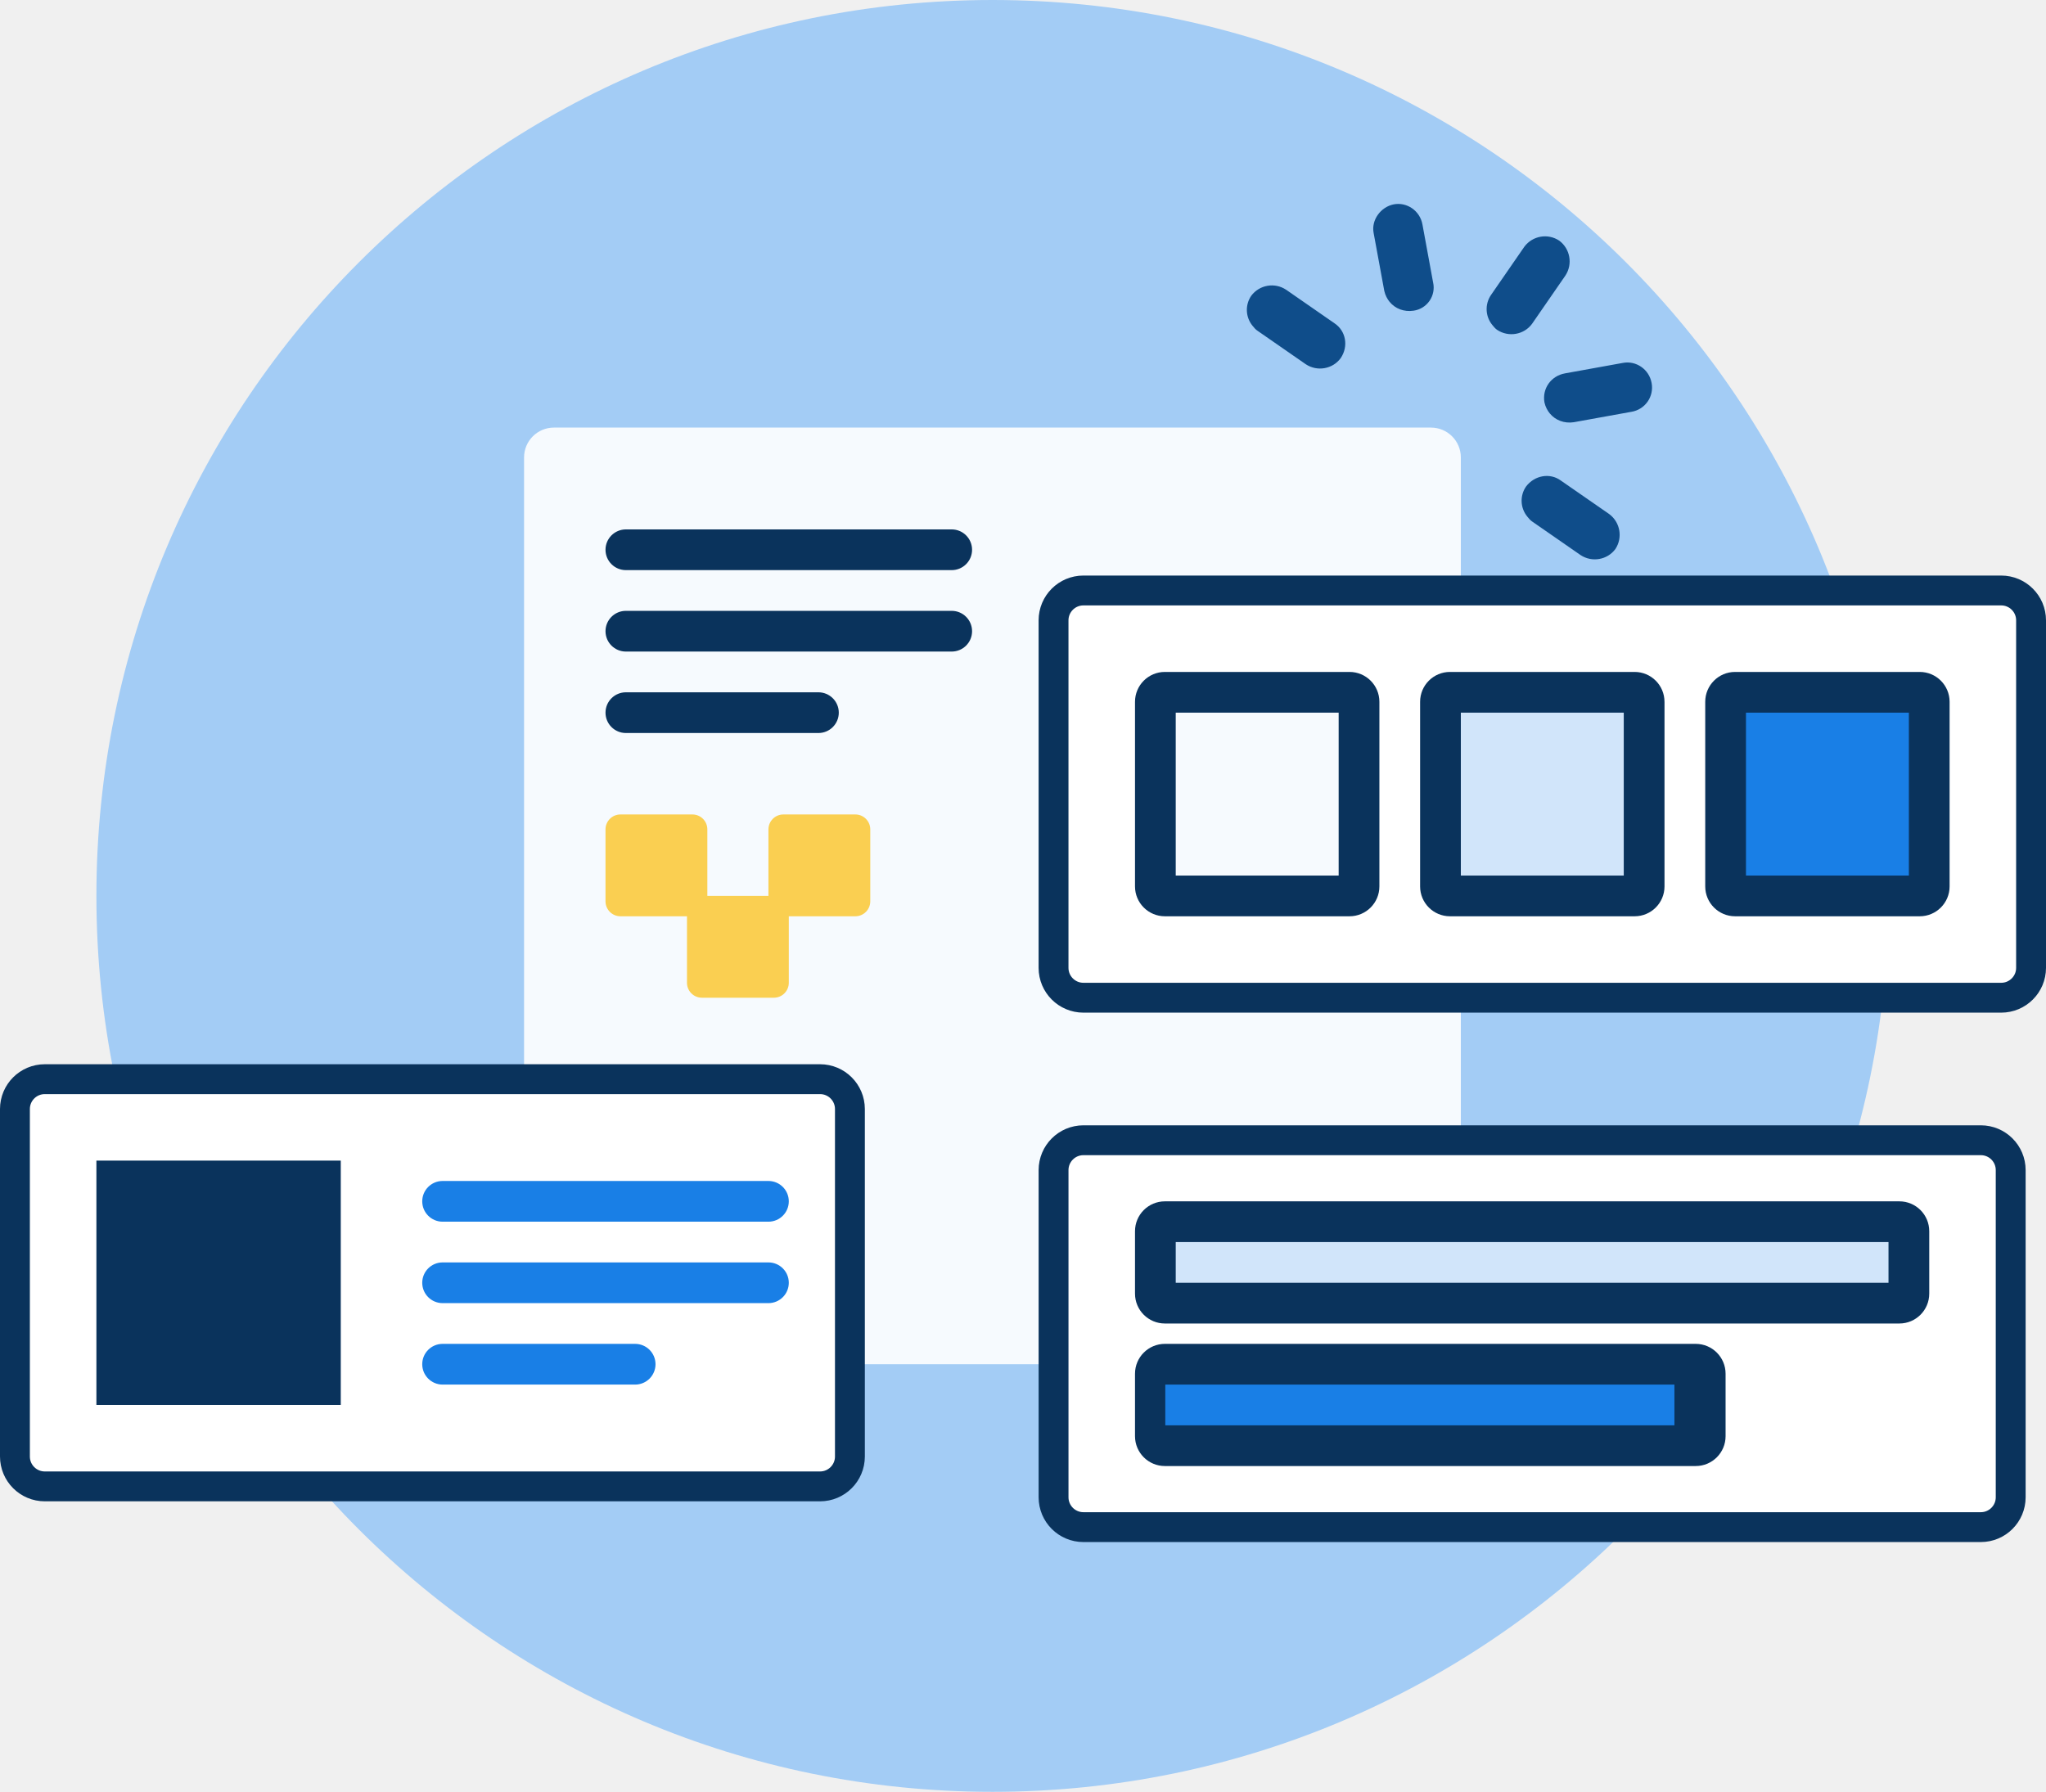
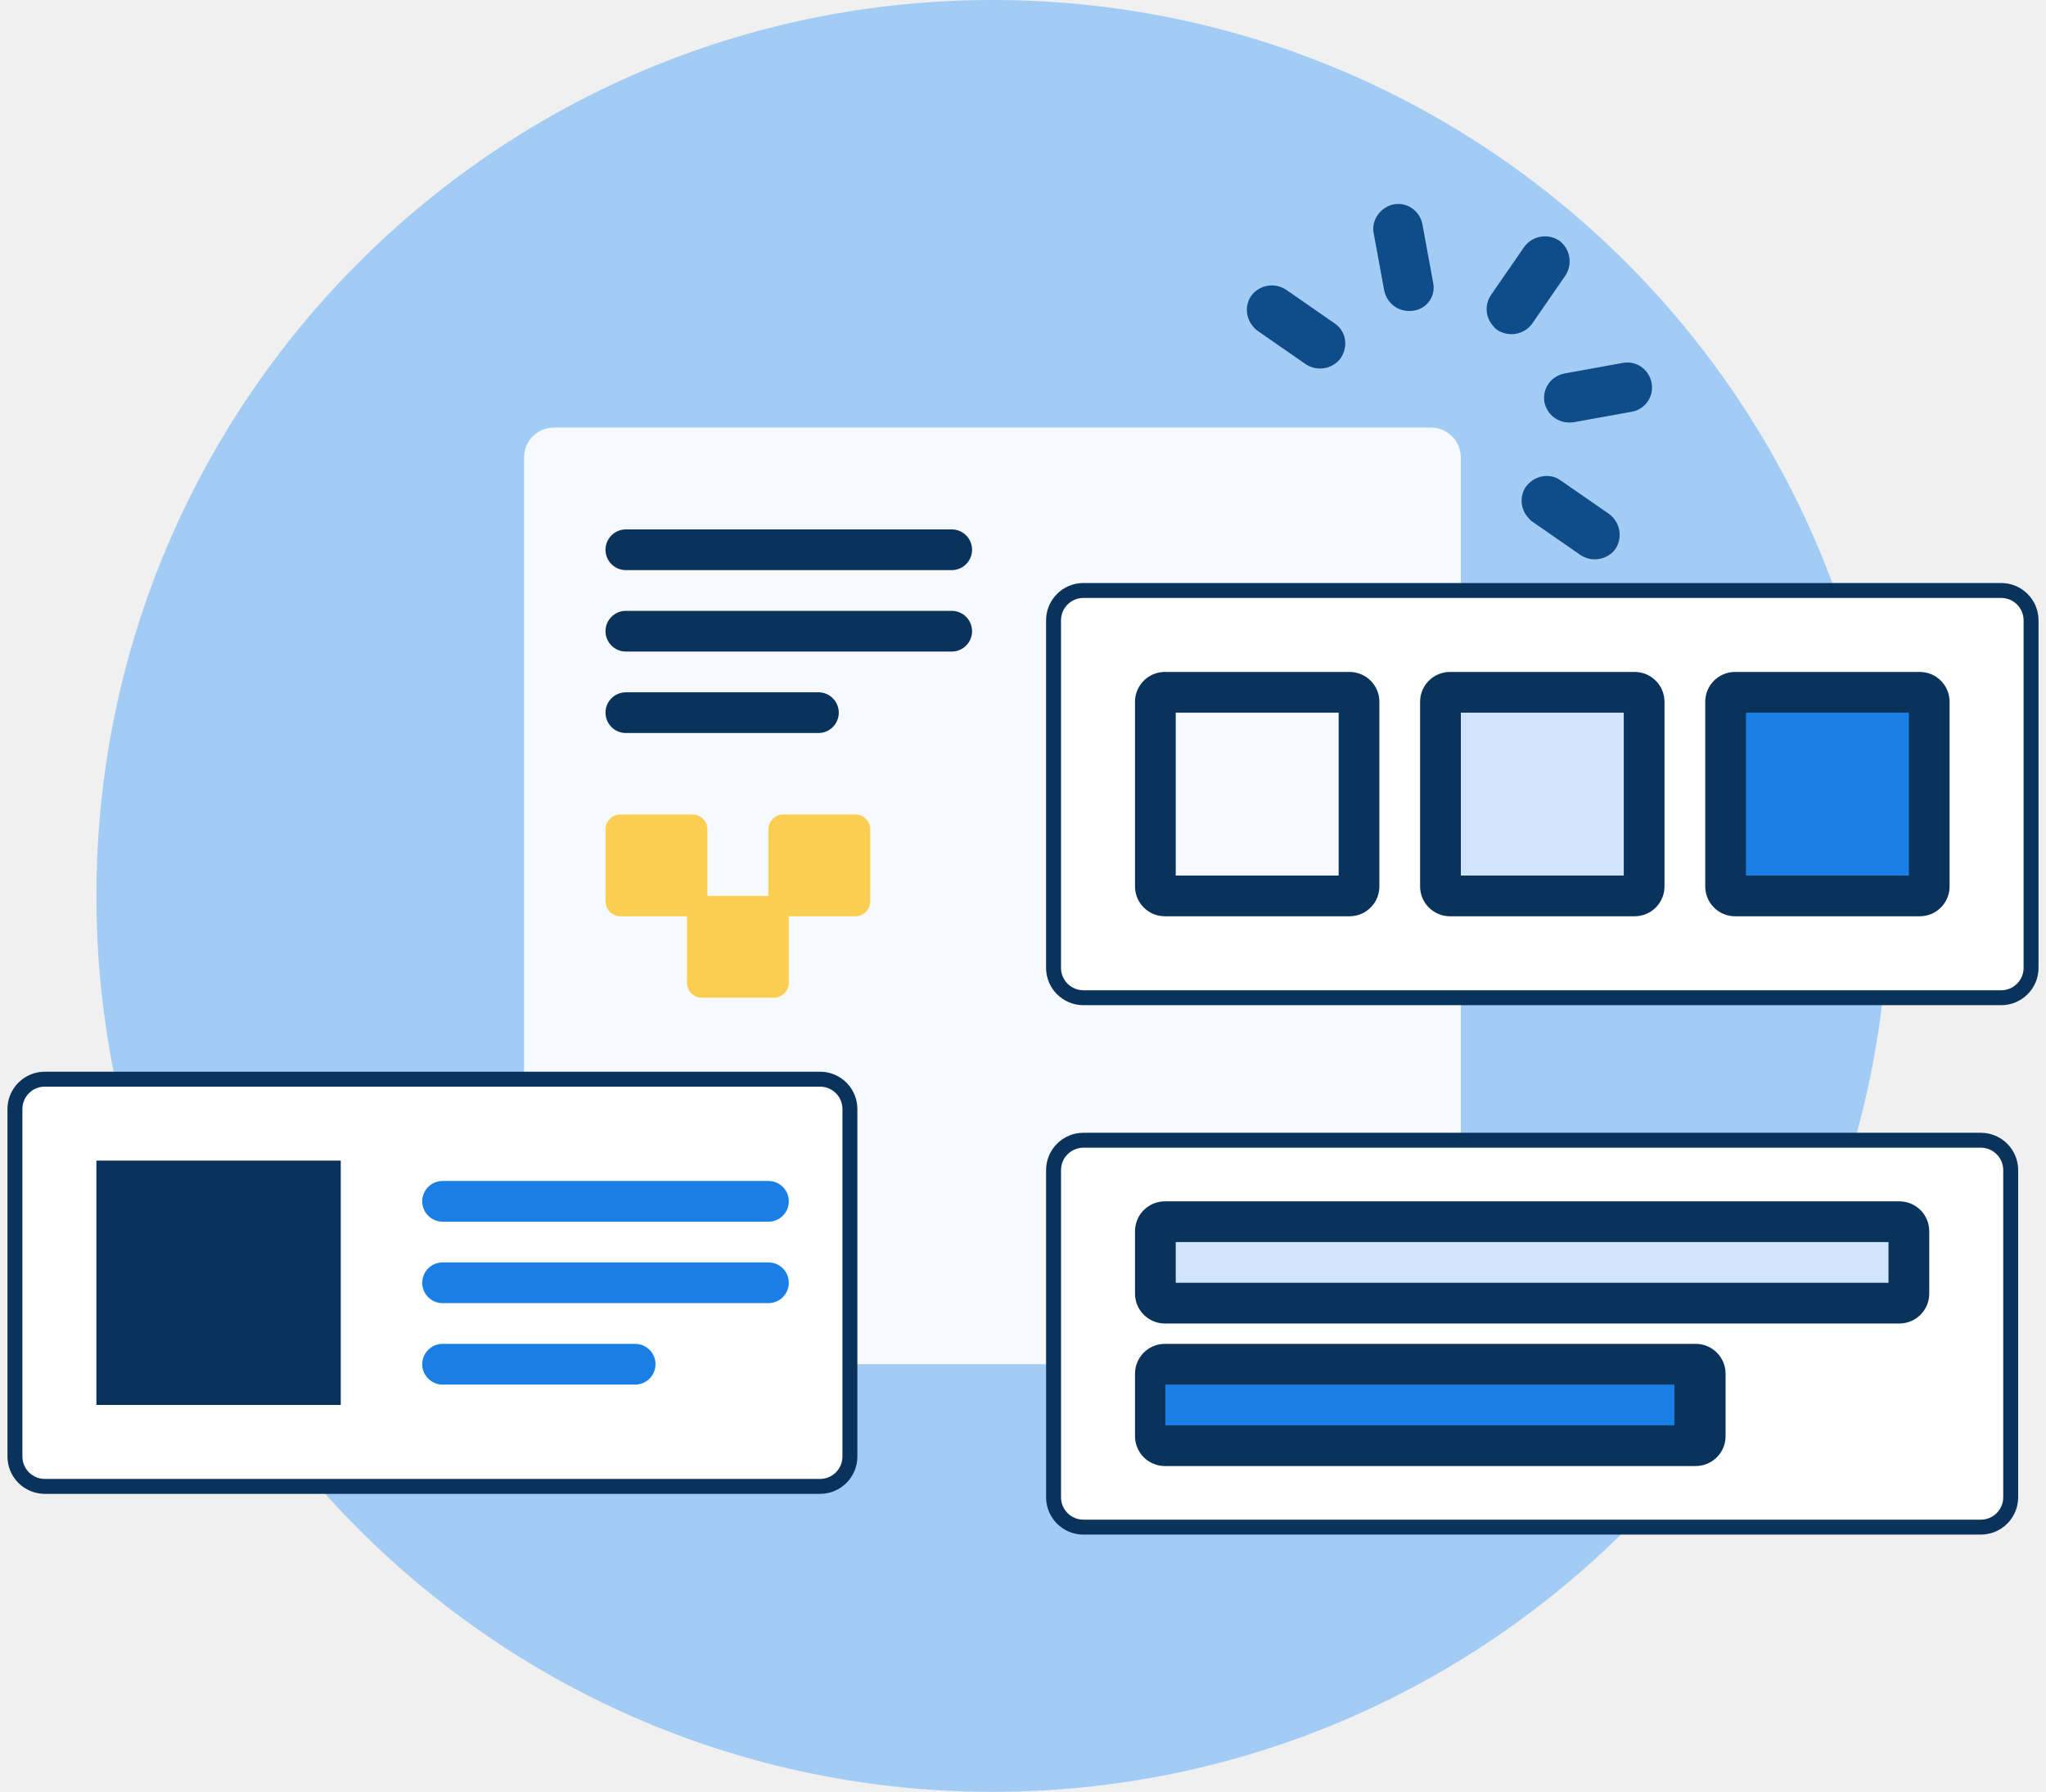
<svg xmlns="http://www.w3.org/2000/svg" width="137" height="120" viewBox="0 0 137 120">
-   <g transform="translate(1)" fill="none" fill-rule="evenodd">
+   <g transform="translate(1)" fill="none" fillRule="evenodd">
    <circle fill="#A3CCF5" cx="65.455" cy="60" r="60" />
-     <g fill="#0F4D8A" fill-rule="nonzero">
+     <g fill="#0F4D8A" fillRule="nonzero">
      <path d="M98.837 19.756a1.674 1.674 0 0 0 .088 2.008c.087.107.203.251.326.33.766.508 1.8.323 2.334-.406l2.234-3.234a1.73 1.73 0 0 0-.413-2.338 1.723 1.723 0 0 0-2.335.406l-2.234 3.234zM94.96 18.915l-.712-3.877c-.166-.935-1.055-1.521-1.924-1.352-.869.17-1.517 1.05-1.345 1.92l.713 3.877c.067.302.206.547.351.726.378.466.976.694 1.609.598a1.564 1.564 0 0 0 1.309-1.892zM88.357 21.65l-3.24-2.247a1.723 1.723 0 0 0-2.335.406 1.674 1.674 0 0 0 .088 2.008c.087.108.203.251.326.33l3.24 2.247c.766.508 1.8.323 2.335-.406.54-.795.352-1.83-.414-2.338zM101.18 32.588a1.674 1.674 0 0 0 .087 2.008c.087.108.203.251.326.33l3.24 2.247c.766.508 1.8.323 2.335-.406a1.73 1.73 0 0 0-.414-2.338l-3.24-2.246c-.73-.537-1.765-.353-2.334.405zM102.417 26.954c.067.302.205.546.35.725.378.466.977.694 1.61.598l3.871-.7a1.642 1.642 0 0 0 1.345-1.92c-.165-.936-1.055-1.522-1.924-1.353l-3.872.7c-.934.163-1.546 1.015-1.38 1.95z" />
    </g>
    <path d="M96.818 30.636v58.728a2 2 0 0 1-2 2H36.091a2 2 0 0 1-2-2V30.636a2 2 0 0 1 2-2h58.727a2 2 0 0 1 2 2z" fill="#F6FAFE" />
-     <path d="M55.91 74.273v23.272a2 2 0 0 1-2 2H2a2 2 0 0 1-2-2V74.273a2 2 0 0 1 2-2h51.91a2 2 0 0 1 2 2zM135 41.545v23.273a2 2 0 0 1-2 2H71.545a2 2 0 0 1-2-2V41.545a2 2 0 0 1 2-2H133a2 2 0 0 1 2 2z" stroke="#0A335C" stroke-width="2" fill="#FFF" />
+     <path d="M55.91 74.273v23.272a2 2 0 0 1-2 2H2a2 2 0 0 1-2-2V74.273a2 2 0 0 1 2-2h51.91a2 2 0 0 1 2 2zM135 41.545v23.273a2 2 0 0 1-2 2H71.545a2 2 0 0 1-2-2V41.545a2 2 0 0 1 2-2H133a2 2 0 0 1 2 2z" stroke="#0A335C" strokeWidth="2" fill="#FFF" />
    <path d="M91.364 47v12.364a2 2 0 0 1-2 2H77a2 2 0 0 1-2-2V47a2 2 0 0 1 2-2h12.364a2 2 0 0 1 2 2zM110.455 47v12.364a2 2 0 0 1-2 2H96.09a2 2 0 0 1-2-2V47a2 2 0 0 1 2-2h12.364a2 2 0 0 1 2 2zM129.545 47v12.364a2 2 0 0 1-2 2h-12.363a2 2 0 0 1-2-2V47a2 2 0 0 1 2-2h12.363a2 2 0 0 1 2 2z" fill="#0A335C" />
    <path fill="#F6FAFE" d="M88.636 47.727v10.91H77.727v-10.91z" />
    <path fill="#D1E5FA" d="M107.727 47.727v10.91H96.818v-10.91z" />
    <path fill="#197FE6" d="M126.818 47.727v10.91H115.91v-10.91z" />
-     <path d="M133.636 78.364v21.909a2 2 0 0 1-2 2h-60.09a2 2 0 0 1-2-2v-21.91a2 2 0 0 1 2-2h60.09a2 2 0 0 1 2 2z" stroke="#0A335C" stroke-width="2" fill="#FFF" />
+     <path d="M133.636 78.364v21.909a2 2 0 0 1-2 2h-60.09a2 2 0 0 1-2-2v-21.91a2 2 0 0 1 2-2h60.09a2 2 0 0 1 2 2z" stroke="#0A335C" strokeWidth="2" fill="#FFF" />
    <path d="M128.182 82.455v4.181a2 2 0 0 1-2 2H77a2 2 0 0 1-2-2v-4.181a2 2 0 0 1 2-2h49.182a2 2 0 0 1 2 2zM114.545 92v4.182a2 2 0 0 1-2 2H77a2 2 0 0 1-2-2V92a2 2 0 0 1 2-2h35.545a2 2 0 0 1 2 2z" fill="#0A335C" />
    <path fill="#D1E5FA" d="M125.454 83.182v2.727H77.727v-2.727z" />
    <path fill="#197FE6" d="M111.119 92.727v2.728H77.028v-2.728z" />
    <path fill="#0A335C" d="M21.818 77.727v16.364H5.455V77.727z" />
    <rect fill="#197FE6" x="27.273" y="79.091" width="24.545" height="2.727" rx="1.364" />
    <rect fill="#0A335C" x="39.545" y="35.455" width="24.545" height="2.727" rx="1.364" />
    <rect fill="#197FE6" x="27.273" y="84.545" width="24.545" height="2.727" rx="1.364" />
    <rect fill="#0A335C" x="39.545" y="40.909" width="24.545" height="2.727" rx="1.364" />
    <rect fill="#197FE6" x="27.273" y="90" width="15.62" height="2.727" rx="1.364" />
    <rect fill="#0A335C" x="39.545" y="46.364" width="15.62" height="2.727" rx="1.364" />
    <path d="M51.818 61v4.818a1 1 0 0 1-1 1H46a1 1 0 0 1-1-1V61a1 1 0 0 1 1-1h4.818a1 1 0 0 1 1 1z" fill="#FACF51" />
    <path d="M46.364 55.545v4.819a1 1 0 0 1-1 1h-4.819a1 1 0 0 1-1-1v-4.819a1 1 0 0 1 1-1h4.819a1 1 0 0 1 1 1zM57.273 55.545v4.819a1 1 0 0 1-1 1h-4.818a1 1 0 0 1-1-1v-4.819a1 1 0 0 1 1-1h4.818a1 1 0 0 1 1 1z" fill="#FACF51" />
  </g>
</svg>
